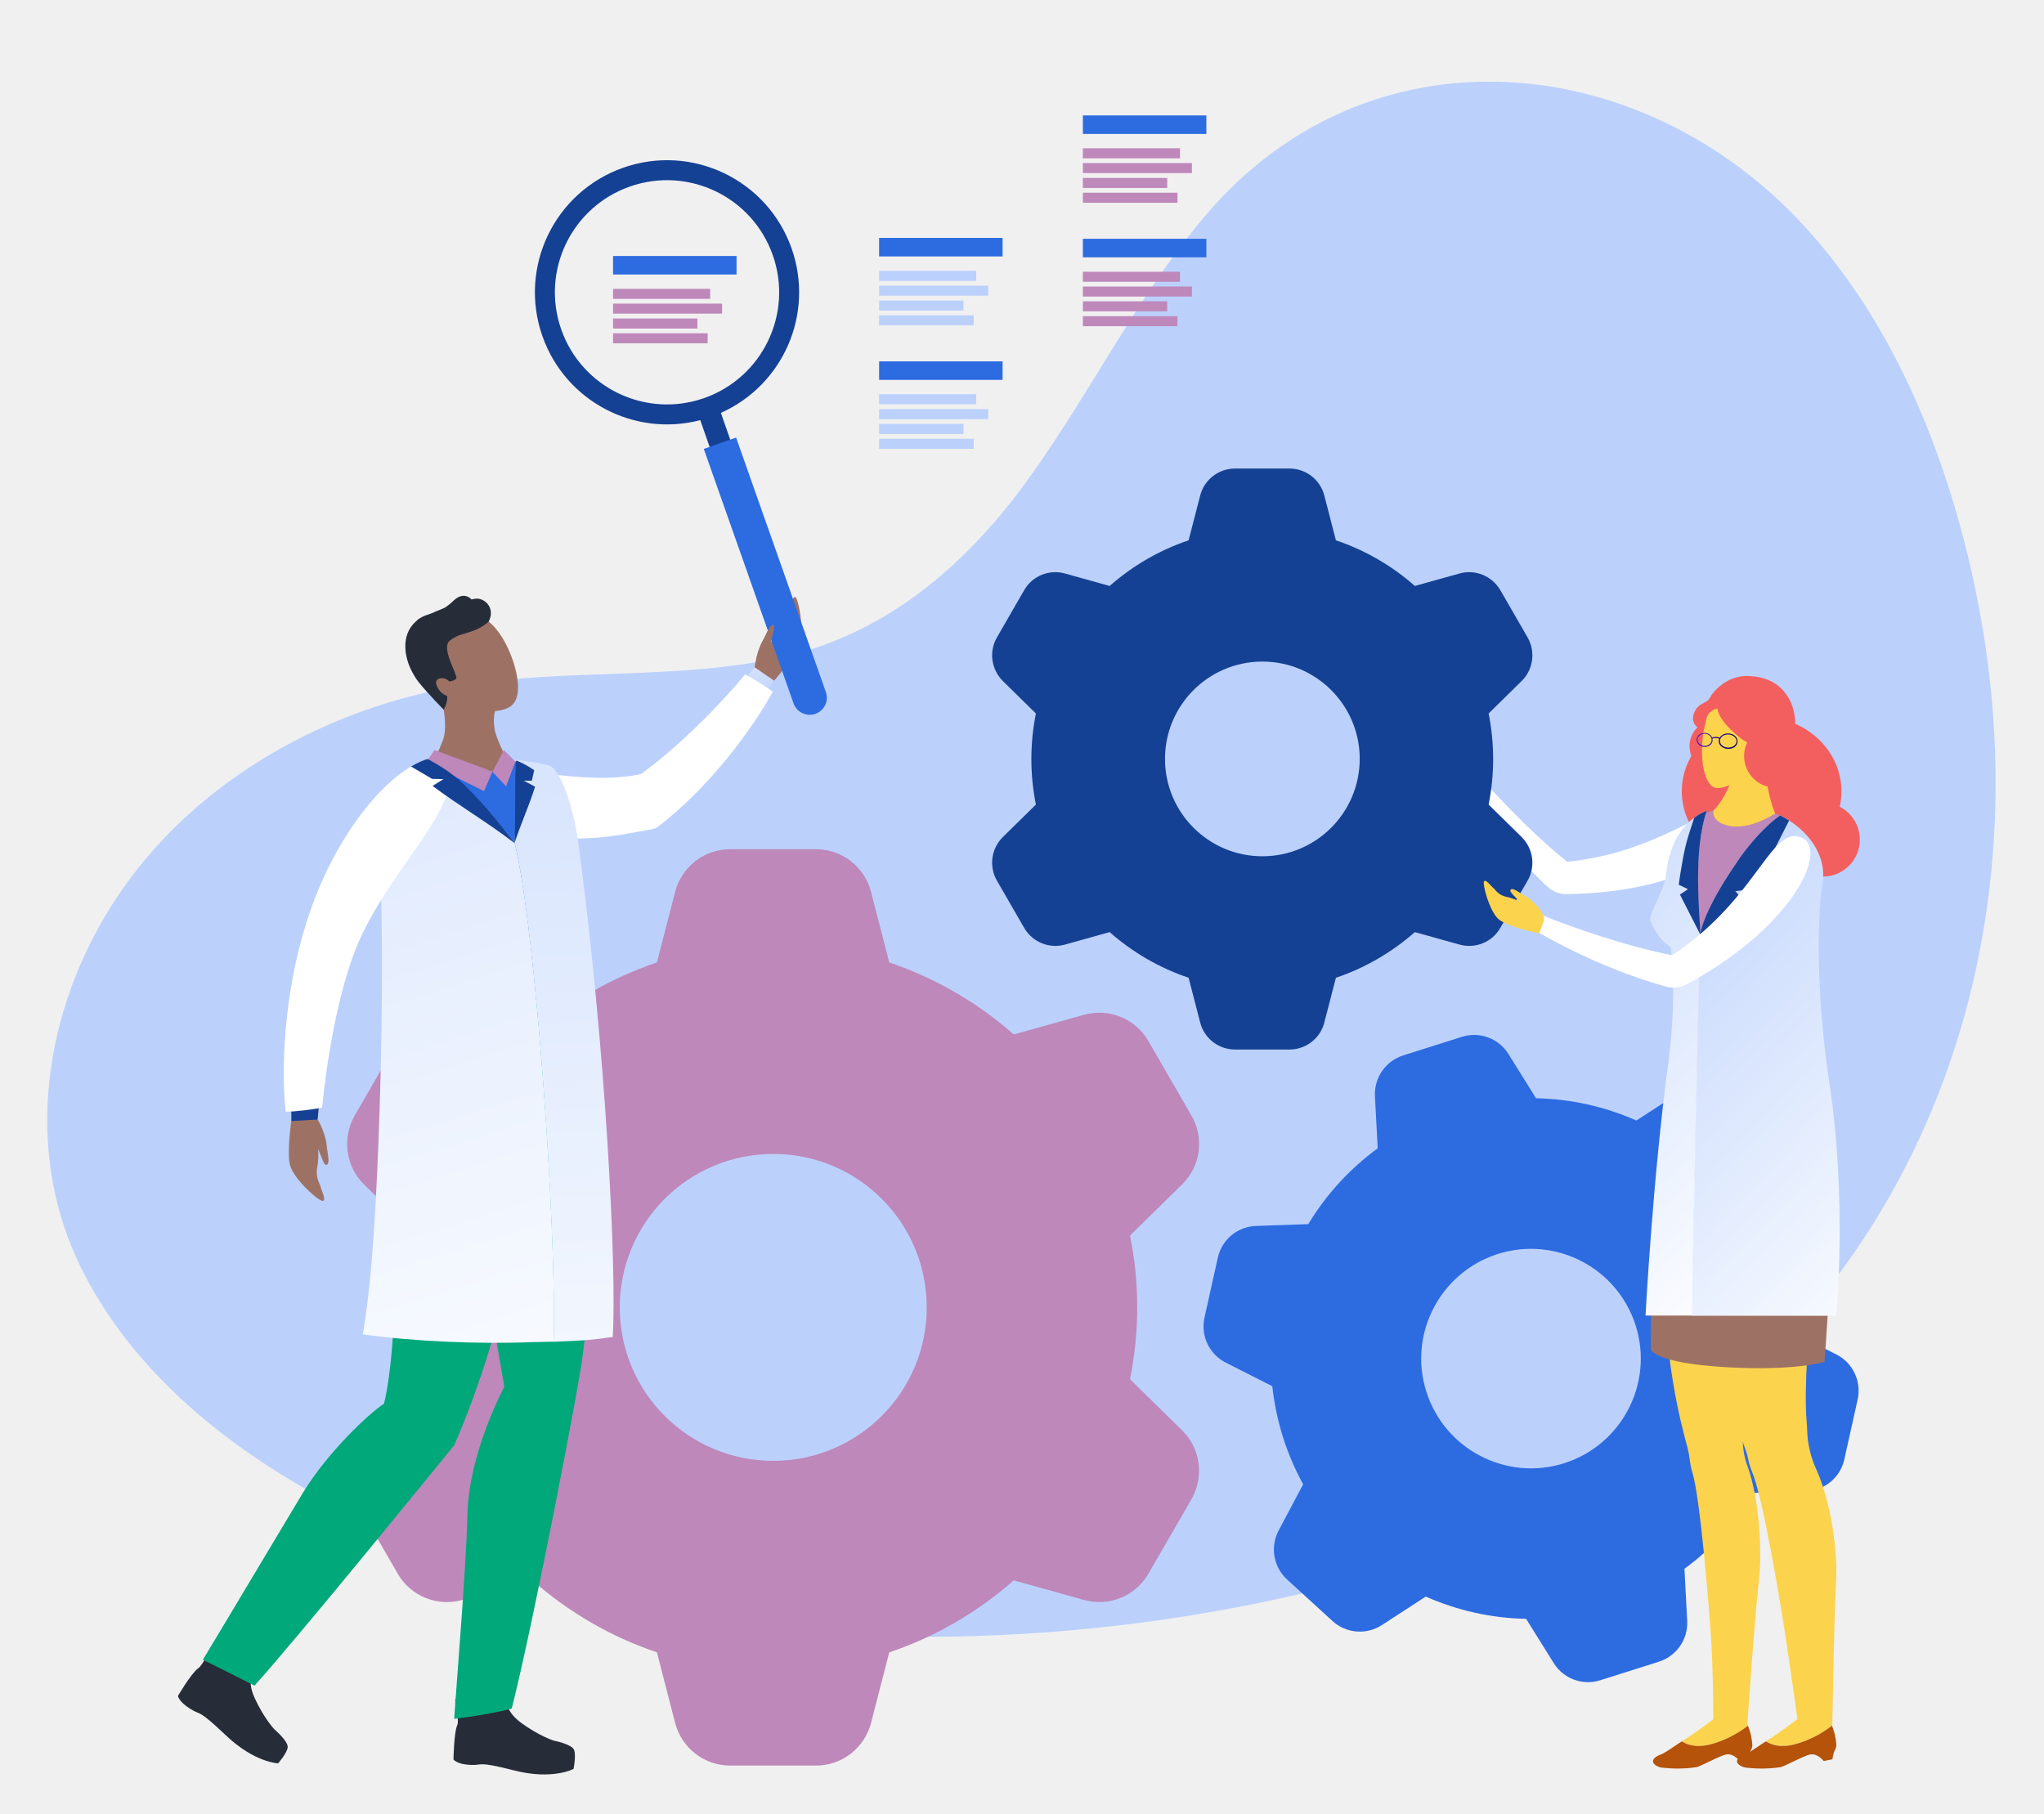
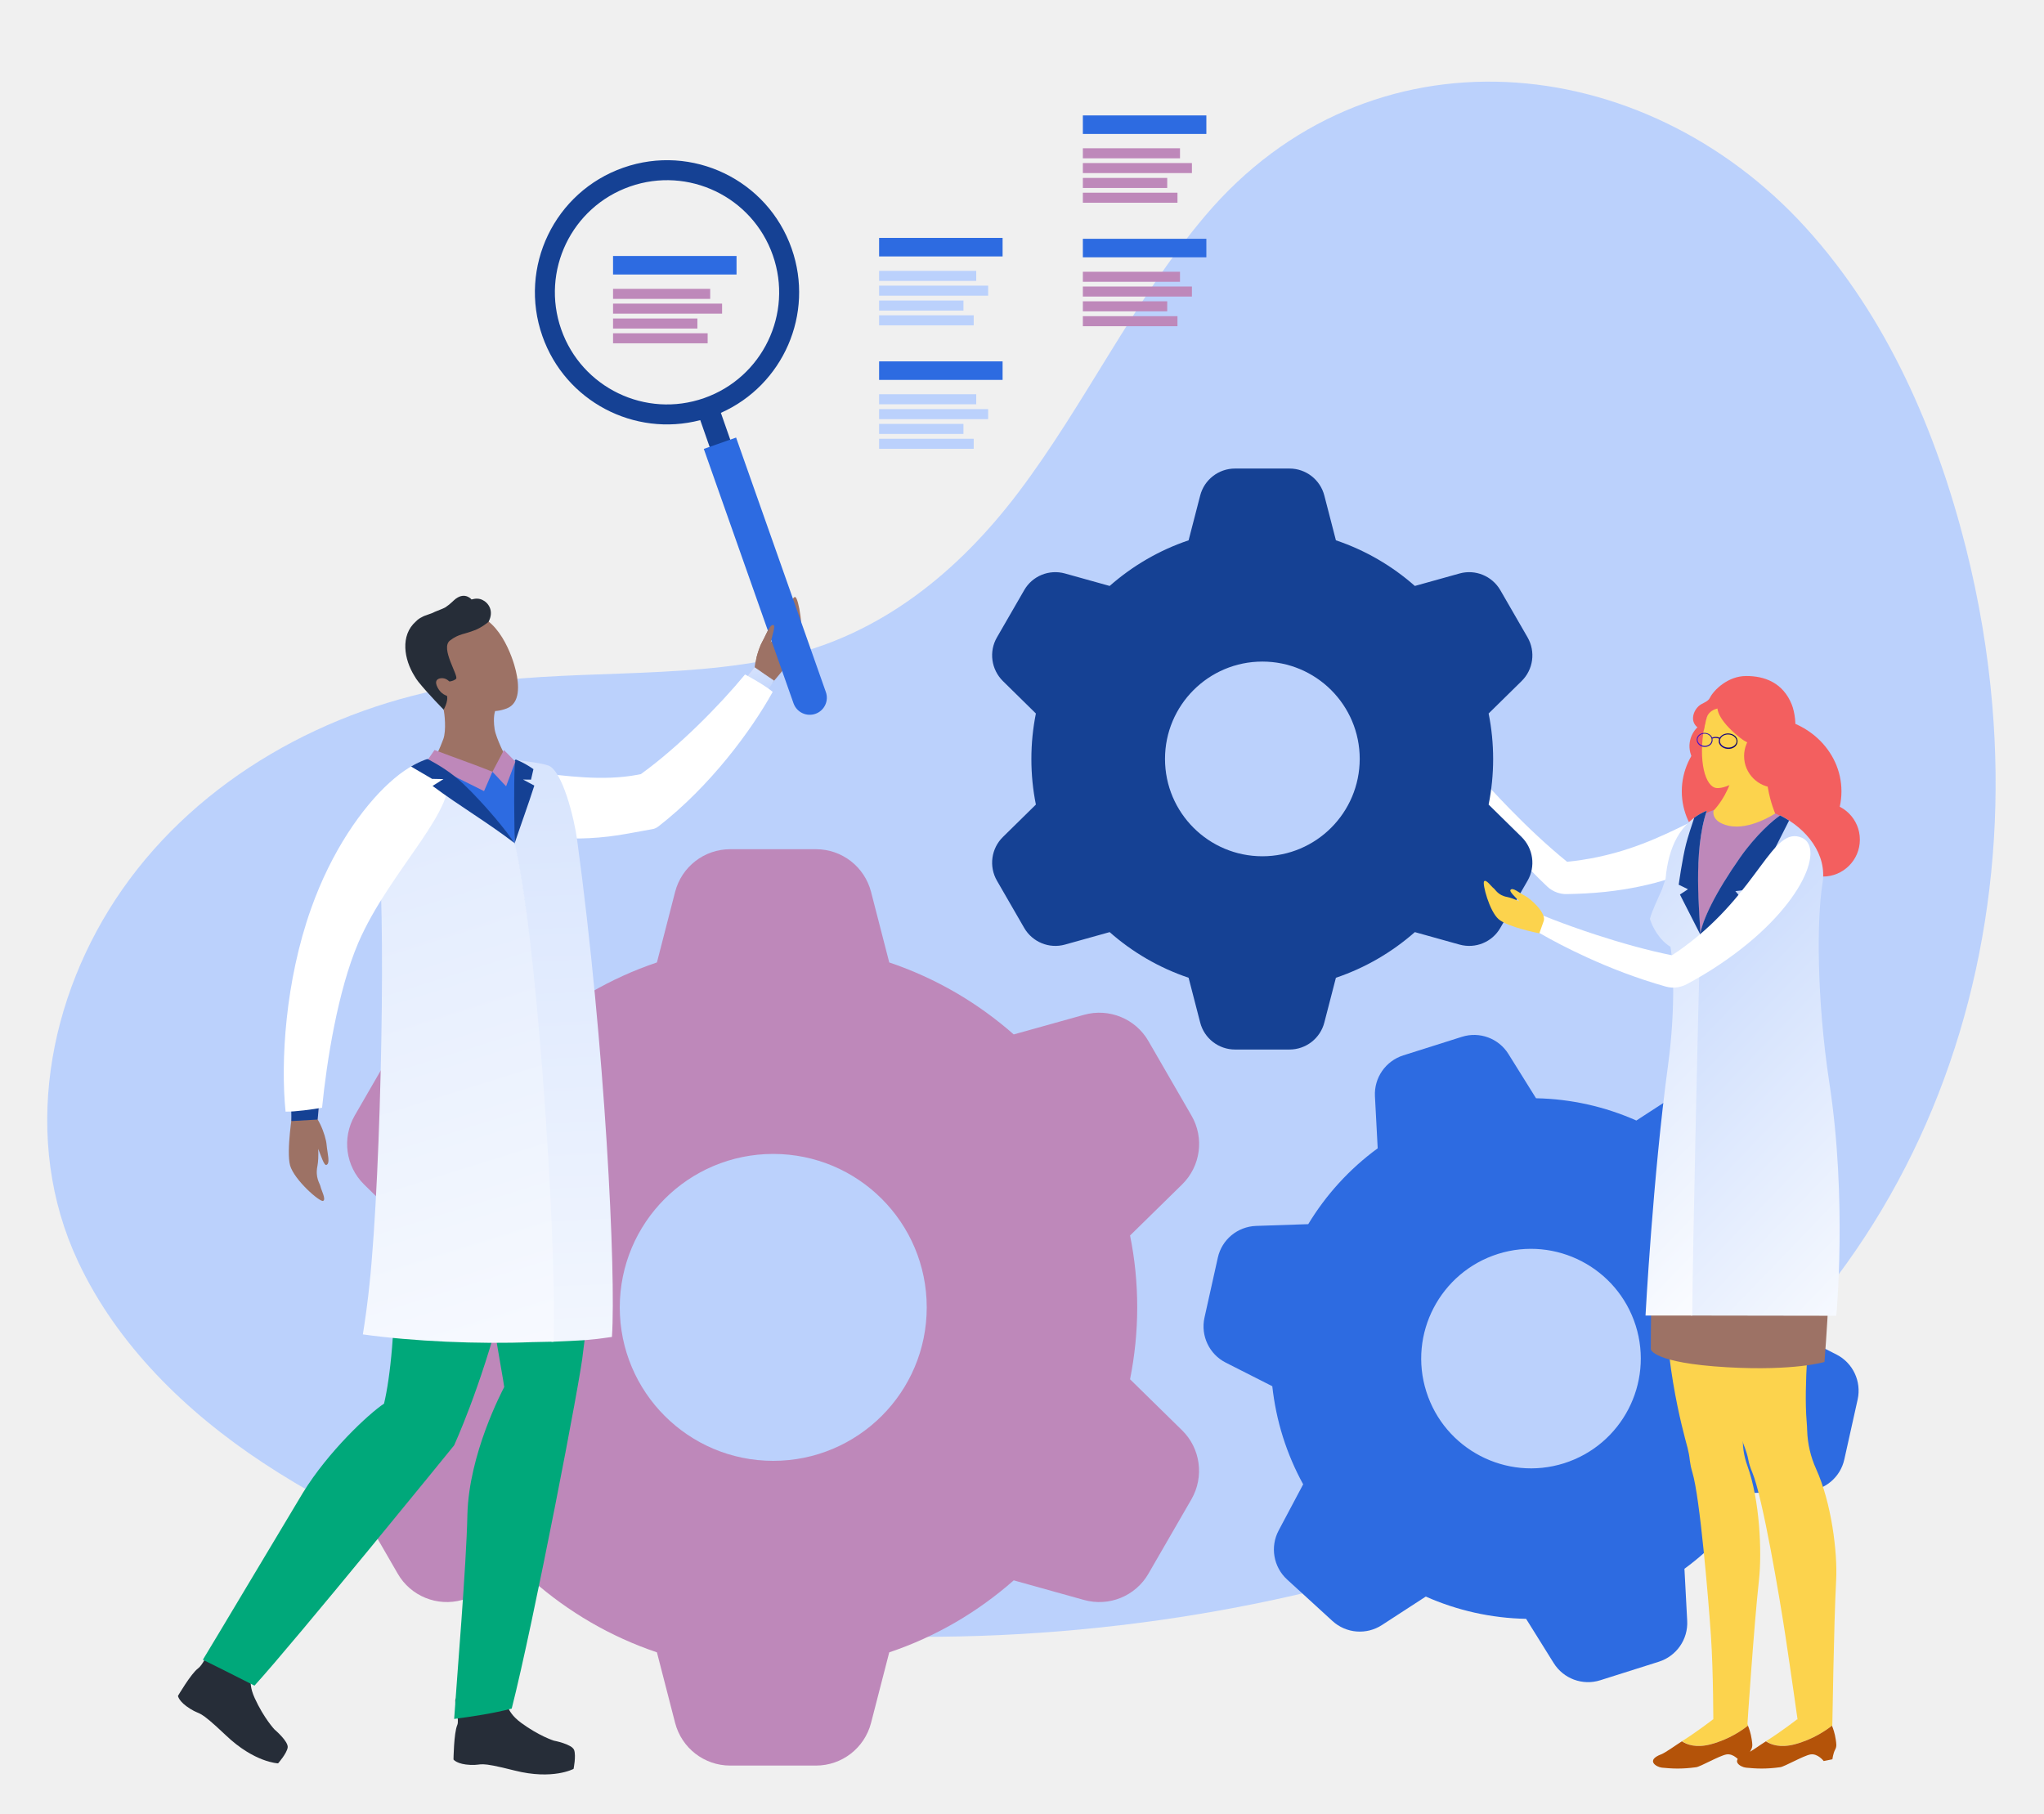
<svg xmlns="http://www.w3.org/2000/svg" version="1.1" id="Layer_1" x="0px" y="0px" viewBox="0 0 1853.8 1645.4" style="enable-background:new 0 0 1853.8 1645.4;" xml:space="preserve">
  <style type="text/css">
	.st0{fill:#BBD1FC;}
	.st1{fill:#2D6BE1;}
	.st2{fill:#BE88BA;}
	.st3{fill:#FCD34D;}
	.st4{fill:#B45309;}
	.st5{fill:#FFFFFF;}
	.st6{fill:url(#SVGID_1_);}
	.st7{fill:#F35F5F;}
	.st8{fill:#9D7265;}
- 	.st9{fill:url(#SVGID_00000013899362065168823940000015326248908080849062_);}
- 	.st10{fill:url(#SVGID_00000052088054244526997380000014438927501361199032_);}
+ 	.st9{fill:url(#SVGID_00000040551145014221536560000009250578215427461267_);}
+ 	.st10{fill:url(#SVGID_00000023273758440313411140000007851447237740891810_);}
	.st11{fill:#154194;}
- 	.st12{fill:url(#SVGID_00000025442267007410220680000004617863609356671628_);}
- 	.st13{fill:url(#SVGID_00000004535339855130435540000001173036165996430482_);}
- 	.st14{fill:url(#SVGID_00000074406352698409144780000008559915649223718548_);}
- 	.st15{fill:url(#SVGID_00000114762441968092114690000016958570823479557545_);}
+ 	.st12{fill:url(#SVGID_00000005237541332798523720000009891900631745648806_);}
+ 	.st13{fill:url(#SVGID_00000104700639793069059950000008282347802398644641_);}
+ 	.st14{fill:url(#SVGID_00000131356887632589528350000013491750252888615831_);}
+ 	.st15{fill:url(#SVGID_00000052101609924126482770000012391318560679358855_);}
	.st16{fill:#262D38;}
	.st17{fill:#00A87A;}
- 	.st18{fill:url(#SVGID_00000013151830201657512990000004312481947450999477_);}
- 	.st19{fill:url(#SVGID_00000143612458903958652920000001231469465673727421_);}
- 	.st20{fill:url(#SVGID_00000117653843009155529960000018103790677082929059_);}
- 	.st21{fill:url(#SVGID_00000083769777379282203240000011577587926972260755_);}
+ 	.st18{fill:url(#SVGID_00000142896022576247127270000006311837126661048994_);}
+ 	.st19{fill:url(#SVGID_00000060002152251783504490000005537598122869851069_);}
+ 	.st20{fill:url(#SVGID_00000168809143990903190820000000207240318689224101_);}
+ 	.st21{fill:url(#SVGID_00000056398217646304736810000009829834080283863706_);}
</style>
  <path class="st0" d="M1806.9,639.4c27.9,329.4-138.1,637.3-468.7,759.2c-330.5,121.8-796,128.4-1099.6-71.7  c-70-46.2-132.4-107-167.9-182.8c-51.5-110-27.9-239.7,40.2-337.3c70.2-100.6,186.1-165,307.5-185c96-15.8,195.5-4.6,290.6-25.7  c89.7-19.9,160-77.3,214.6-149.4c60.9-80.6,104.1-173.8,169.4-250.9c148.6-175.7,397.3-151.7,544.9,10.9  c73.5,80.9,118.2,184.2,145,289.9C1794.9,544.3,1802.9,592.1,1806.9,639.4z" />
  <path class="st1" d="M1623.3,1207.2c-1.7-15.3-4.8-30.6-9.6-45.9c-4.8-15.2-11-29.6-18.4-43.1l22.2-41.8c7.9-14.8,4.8-33.1-7.6-44.5  l-41.1-37.6c-12.4-11.4-30.9-12.9-45-3.7l-39.7,25.8c-28.4-12.6-59.3-19.6-91-20.2l-25-40.1c-8.9-14.3-26.3-20.7-42.3-15.6  l-53.1,16.8c-16,5.1-26.6,20.3-25.7,37.1l2.5,47.2c-25.6,18.7-46.9,42.2-63,68.8l-47.3,1.6c-16.8,0.6-31.1,12.4-34.7,28.8  l-12.1,54.4c-3.6,16.4,4.3,33.2,19.3,40.8l42.2,21.4c1.7,15.3,4.8,30.6,9.6,45.9c4.8,15.2,11,29.6,18.4,43.1l-22.2,41.8  c-7.9,14.8-4.8,33.1,7.6,44.5l41.1,37.6c12.4,11.4,30.9,12.9,45,3.7l39.7-25.8c28.4,12.6,59.3,19.6,91,20.2l25,40.1  c8.9,14.3,26.3,20.7,42.3,15.6l53.1-16.8c16-5.1,26.6-20.3,25.7-37.1l-2.5-47.2c25.6-18.7,46.9-42.2,63-68.8l47.3-1.6  c16.8-0.6,31.1-12.4,34.7-28.8l12.1-54.4c3.6-16.4-4.3-33.2-19.3-40.8L1623.3,1207.2z M1418.5,1327.3  c-52.4,16.5-108.3-12.6-124.9-65s12.6-108.3,65-124.9c52.4-16.5,108.3,12.6,124.9,65C1500,1254.8,1470.9,1310.7,1418.5,1327.3z" />
  <g>
    <rect x="982.1" y="104.7" class="st1" width="112" height="16.8" />
    <rect x="982.1" y="134.5" class="st2" width="88.1" height="9.1" />
    <rect x="982.1" y="147.9" class="st2" width="98.9" height="9.1" />
    <rect x="982.1" y="161.4" class="st2" width="76.5" height="9.1" />
    <rect x="982.1" y="174.8" class="st2" width="85.8" height="9.1" />
    <rect x="982.1" y="216.6" class="st1" width="112" height="16.8" />
    <rect x="982.1" y="246.5" class="st2" width="88.1" height="9.1" />
    <rect x="982.1" y="259.9" class="st2" width="98.9" height="9.1" />
    <rect x="982.1" y="273.3" class="st2" width="76.5" height="9.1" />
    <rect x="982.1" y="286.8" class="st2" width="85.8" height="9.1" />
    <rect x="556" y="232.2" class="st1" width="112" height="16.8" />
    <rect x="556" y="262" class="st2" width="88.1" height="9.1" />
    <rect x="556" y="275.4" class="st2" width="98.9" height="9.1" />
    <rect x="556" y="288.9" class="st2" width="76.5" height="9.1" />
    <rect x="556" y="302.3" class="st2" width="85.8" height="9.1" />
    <rect x="797.3" y="215.8" class="st1" width="112" height="16.8" />
    <rect x="797.3" y="245.7" class="st0" width="88.1" height="9.1" />
    <rect x="797.3" y="259.1" class="st0" width="98.9" height="9.1" />
    <rect x="797.3" y="272.6" class="st0" width="76.5" height="9.1" />
    <rect x="797.3" y="286" class="st0" width="85.8" height="9.1" />
    <rect x="797.3" y="327.8" class="st1" width="112" height="16.8" />
    <rect x="797.3" y="357.6" class="st0" width="88.1" height="9.1" />
    <rect x="797.3" y="371.1" class="st0" width="98.9" height="9.1" />
    <rect x="797.3" y="384.5" class="st0" width="76.5" height="9.1" />
    <rect x="797.3" y="398" class="st0" width="85.8" height="9.1" />
  </g>
  <g>
    <path class="st3" d="M1576.9,979.2h-52.8c-0.2,0-12.1,136.8-13.4,162c-4.6,86.7,16,157.4,19.6,171.3c0,0.1,0,0.2,0.1,0.2   c1,4,1.8,8.1,2.2,12.2c0.4,3.2,1.1,6.7,2.3,10.7c6.8,22.2,14.5,114.2,16.8,147.8c2.3,33.5,2.2,82.2,2.2,82.2h30.8   c0,0,6-90.8,10.6-132.5c2.8-25.5,0.7-72.8-10.5-103.5c-3.3-9-4.7-18.7-4-28.5c0.3-3.8,0.4-7.9,0.3-12.3   c-0.2-31.1,7.6-86.3,10.9-104.7c1.9-10.7,9.7-52.6,7-87.3c3.1-5.4,5.4-12,7-19.9C1614.6,1034.8,1587.2,991.1,1576.9,979.2z" />
    <path class="st3" d="M1665.3,1433.1c1.3-24.8-4.2-69.9-18.2-100.7c-4.9-10.8-7.7-22.6-8.1-34.9c-0.1-2.7-0.2-5.6-0.5-8.7   c-2.6-31.1,2.3-86.3,4.7-104.7c1.3-9.7,6.2-45,2.9-77.4c-0.9-8.9,0.2-18.2,3.3-27c0.3-0.9,0.6-1.9,1-2.8   c13.6-42.2-13.7-85.9-24.4-97.8h-69.3c-0.3,0-3.8,41-5.1,56c-0.8,9.5-4.6,82.5-4.3,106c1.1,86.7,29.8,157.4,34.9,171.3   c0.1,0.2,0.1,0.3,0.2,0.5c1.3,3.6,2.5,7.2,3.2,11c0.6,3.4,1.8,7.3,3.6,11.6c9.4,22.2,24.9,114.2,30,147.8   c5.1,33.5,11.9,82.2,11.9,82.2h30.7C1661.9,1565.6,1663.1,1474.8,1665.3,1433.1z" />
    <path class="st3" d="M1551.3,1582.2c17.3-4.5,29.6-13.3,34.1-17c-0.5-1.3-0.9-2.1-0.9-2.1l-30.9-3.5c0,0-14.5,11.3-28,19.7   C1530.1,1582.6,1538.4,1585.6,1551.3,1582.2z" />
    <path class="st4" d="M1588.7,1577.7c-0.8-5.5-2.4-9.9-3.4-12.4c-4.5,3.6-16.8,12.5-34.1,17c-12.9,3.3-21.2,0.3-25.8-2.8   c-5.3,3.3-14.8,10.3-18.8,11.8c-14.4,5.5-4.3,11.6,0.7,12.1c9.3,0.9,17.8,1.4,31-0.4c4-0.5,20.9-10.4,27.5-11.6c6.6-1.1,12,6,12,6   c2.5-0.5,6-1.2,7.9-1.6c0,0,0.6-5.4,2.6-9C1589.7,1584.1,1589.3,1581.7,1588.7,1577.7z" />
    <path class="st3" d="M1627.5,1582.2c17.3-4.5,29.6-13.3,34.1-17c-0.5-1.3-0.9-2.1-0.9-2.1l-30.9-3.5c0,0-14.5,11.3-28,19.7   C1606.3,1582.6,1614.6,1585.6,1627.5,1582.2z" />
    <path class="st4" d="M1664.9,1577.7c-0.8-5.5-2.4-9.9-3.4-12.4c-4.5,3.6-16.8,12.5-34.1,17c-12.9,3.3-21.2,0.3-25.8-2.8   c-5.3,3.3-14.8,10.3-18.8,11.8c-14.4,5.5-4.3,11.6,0.7,12.1c9.3,0.9,17.8,1.4,31-0.4c4-0.5,20.9-10.4,27.5-11.6c6.6-1.1,12,6,12,6   c2.5-0.5,6-1.2,7.9-1.6c0,0,0.6-5.4,2.6-9C1665.9,1584.1,1665.5,1581.7,1664.9,1577.7z" />
    <path class="st5" d="M1575.2,742.1c-18.3-23.2-56.9,25.3-140.5,37.9c-4.3,0.7-8.8,1.2-13.4,1.7c-18-14.5-36.4-32-52.2-48.2l0,0   c-22.1-22.6-39.3-42.8-43.6-49.3c-8.8-13-18.6-10.7-13.8,1.7c2.5,6.4,17.2,31.7,40.6,61.8c14.1,18.1,31.3,37.9,50.9,56.4   c2.6,2.5,5.8,4.4,9.3,5.6l0,0c2.8,0.9,5.7,1.4,8.6,1.3c11.5-0.2,23.2-0.8,34.7-2C1544.4,799.5,1589.4,760.1,1575.2,742.1z" />
-     <linearGradient id="SVGID_1_" gradientUnits="userSpaceOnUse" x1="-7147.355" y1="4982.66" x2="-6799.561" y2="5281.807" gradientTransform="matrix(-0.1845 0.9828 0.9828 0.1845 -5011.753 6593.437)">
+     <linearGradient id="SVGID_1_" gradientUnits="userSpaceOnUse" x1="-7921.149" y1="-3979.775" x2="-7573.356" y2="-4278.921" gradientTransform="matrix(-0.1845 0.9828 -0.9828 -0.1845 -4168.852 7538.938)">
      <stop offset="0" style="stop-color:#FFCDCD" />
      <stop offset="1" style="stop-color:#FF8686" />
    </linearGradient>
    <path class="st6" d="M1328.2,672.2c-3.6-5.2-6.1-12.4-9.3-10.9c-1.5,0.8,0.7,7.1,2.4,13c-2.9-3.9-5.9-7.2-8.1-8.9   c-6.7-5.2-6.2-10.9-7.2-12.9c-1-2.1-2-10.3-4.6-9.3s-8.4,26.3-4.3,36.6s26.7,28.5,26.7,28.5l8.3-7.7   C1338.4,695.9,1331.8,677.3,1328.2,672.2z" />
    <ellipse class="st7" cx="1653.3" cy="761.6" rx="33.5" ry="33.5" />
    <ellipse class="st7" cx="1597.7" cy="717.8" rx="72.4" ry="67.5" />
-     <ellipse transform="matrix(0.9008 -0.4342 0.4342 0.9008 -139.52 742.8157)" class="st7" cx="1556.1" cy="676.8" rx="23.8" ry="23.8" />
+     <ellipse transform="matrix(0.9008 -0.4342 0.4342 0.9008 -139.5365 742.7919)" class="st7" cx="1556.1" cy="676.8" rx="23.8" ry="23.8" />
    <path class="st8" d="M1638.6,955.3c0,0,13,54.6,19.4,111.1c6.2,55.1-3.3,169-3.3,169s-27.1,8.3-88.3,4.8   c-67.7-3.9-69.2-16.3-69.2-16.3c0-0.2,0-92,3.6-141c4.3-59.2,20.5-125.5,20.8-125.2c0.2,0.1,1-2.3,1.3-2.3   C1522.9,955.3,1638.6,955.3,1638.6,955.3z" />
    <path class="st2" d="M1509.2,807.7c1.1-3.2,2.1-6.4,3.2-9.6c3.2-37.9,21-68.1,70-66.7c36.1,1,74.7,32.6,68.7,69.7   c-12.6,77.6,8.4,254.1,8.4,254.1h-146.2c0,0,11.6-152,3.5-195.9c-2-1.2-4.4-3.1-6.4-5.2c-9.1-9.7-11.6-20-11.6-20   C1500.5,826.8,1505.9,815.3,1509.2,807.7z" />
    <g>
-       <linearGradient id="SVGID_00000070109961076850887830000017724109956944121748_" gradientUnits="userSpaceOnUse" x1="6228.533" y1="478.474" x2="6612.416" y2="835.115" gradientTransform="matrix(-1 0 3.300000e-02 -1 7998.489 1644.929)">
+       <linearGradient id="SVGID_00000104697017582795320980000015875208211850091439_" gradientUnits="userSpaceOnUse" x1="5834.435" y1="88.579" x2="6218.318" y2="-268.062" gradientTransform="matrix(-1 0 -3.300000e-02 1 7622.985 1078)">
        <stop offset="0" style="stop-color:#FFFFFF" />
        <stop offset="1" style="stop-color:#BBD1FC" />
      </linearGradient>
-       <path style="fill:url(#SVGID_00000070109961076850887830000017724109956944121748_);" d="M1578.3,777.8    c14.5-20.6,30.1-34.1,36.3-38.1c24.2,12,42.7,35.5,38.3,61.7c-5.2,31.5-5.4,104.9,6.3,181.3c16.2,106,6.2,210.8,6.2,210.8h-131    c0.3-58.3,5.5-284.8,7.2-341.6C1542,838.8,1553.7,812.8,1578.3,777.8z" />
-       <linearGradient id="SVGID_00000044872459364199644050000003533653143786781590_" gradientUnits="userSpaceOnUse" x1="6347.089" y1="537.836" x2="6745.64" y2="908.103" gradientTransform="matrix(-1 0 3.300000e-02 -1 7998.489 1644.929)">
+       <path style="fill:url(#SVGID_00000104697017582795320980000015875208211850091439_);" d="M1578.3,777.8    c14.5-20.6,30.1-34.1,36.3-38.1c24.2,12,42.7,35.5,38.3,61.7c-5.2,31.5-5.4,104.9,6.3,181.3c16.2,106,6.2,210.8,6.2,210.8    l-131.8-0.2c0.3-49.1,3.9-217.1,6.3-302.9c0.4-16.1,1.4-29.5,1.7-38.5C1542,838.8,1553.7,812.8,1578.3,777.8z" />
+       <linearGradient id="SVGID_00000147915081651709579390000017089186815860653478_" gradientUnits="userSpaceOnUse" x1="5952.858" y1="29.073" x2="6351.409" y2="-341.194" gradientTransform="matrix(-1 0 -3.300000e-02 1 7622.985 1078)">
        <stop offset="0" style="stop-color:#FFFFFF" />
        <stop offset="1" style="stop-color:#BBD1FC" />
      </linearGradient>
-       <path style="fill:url(#SVGID_00000044872459364199644050000003533653143786781590_);" d="M1507.3,806.8c1.1-3.2,2.2-6.5,3.3-9.7    c2.4-27.7,12.7-51.4,37.4-61.8c-13.8,40.1-5.6,102.4-6,115.4c-1.7,57.1-6.9,284.1-7.2,342.6h-42.4c0,0,6.7-125.8,20.4-226.9    c6.8-49.8,5-92.7,2.2-107.6c-2-1.2-4.5-3.1-6.6-5.2c-9.4-9.7-12-20.2-12-20.2C1498.3,826.2,1503.9,814.6,1507.3,806.8z" />
+       <path style="fill:url(#SVGID_00000147915081651709579390000017089186815860653478_);" d="M1507.3,806.8c1.1-3.2,2.2-6.5,3.3-9.7    c2.4-27.7,12.7-51.4,37.4-61.8c-13.8,40.1-5.6,102.4-6,115.4c-1.7,57.1-6.9,284.1-7.2,342.6h-42.4c0,0,6.7-125.8,20.4-226.9    c6.8-49.8,5-92.7,2.2-107.6c-2-1.2-4.5-3.1-6.6-5.2c-9.4-9.7-12-20.2-12-20.2C1498.3,826.2,1503.9,814.6,1507.3,806.8z" />
    </g>
    <g>
      <path class="st11" d="M1530.9,806.6l-8.4-4.1c0,0,3.2-23.4,6.7-37c1.7-6.5,4.7-15.9,7.4-23.8c3.4-2.5,7.2-4.6,11.4-6.4    c-12.9,37.6-6.3,94.8-5.8,112.6l-18.6-36.5L1530.9,806.6z" />
    </g>
    <path class="st11" d="M1573.9,808.3l6.5,7.8l-38.6,32.4c2-13.8,13.8-38.5,36.4-70.7c14.5-20.6,30.1-34.1,36.3-38.1   c2.8,1.4,5.5,2.9,8.1,4.6l-31.4,62L1573.9,808.3z" />
    <path class="st3" d="M1604.3,684.5c0,0-3.7,14.4-1,29.7c2.4,14,6.7,23.7,6.7,23.7s-22.9,15.4-42.3,11.1   c-16.4-3.7-13.6-13.7-13.6-13.7s9.4-9.4,14.8-24.3c5.4-14.9,6.4-27.7,6.4-27.7L1604.3,684.5z" />
    <path class="st3" d="M1593.4,619c29,4.3,38,36.8,25.2,54c-11.8,15.9-20.9,8-27.2,20.6c-4.9,9.8-24.4,22.1-34.6,21.2   c-10.2-1-16.8-24.3-11.1-55.7C1551.5,627.7,1577.4,616.6,1593.4,619z" />
    <path class="st7" d="M1625.9,641.5c-0.3-0.8-0.6-1.5-0.8-2.3c-8-20-24.8-26.1-41.5-26c-16.3,0-29.2,12.5-32.9,19.9   c-1.5,2.9-4.7,4-7.4,5.5c-6,3.2-10.3,12.3-6.2,18.5c1.8,2.8,5,4.7,8.2,5.6c0,0,1.5-8.5,2.8-12.3c2.4-6.6,9.6-7.7,9.6-7.7   s0,0-0.1-0.1c0.1,0,0.1,0,0.2,0c-0.1,0.1-0.1,0.1-0.1,0.1s-0.5,9.6,19.9,26.1c9.4,7.6,18.1,8.8,23.9,7.3c0.8,1.8-1.3,7.8-0.3,12   c0.5,2.1,1.7,10.2,1.7,10.2s9.5-7.5,12.6-10.7c0.8-0.6,1.5-1.4,2.2-2.1c2.1-2.3,3.9-5,5.5-7.4c0.6-1.2,1.1-2.4,1.6-3.6   c1.9-4.9,3-10.2,3.5-14.8c0.1-1.2,0.1-2.5,0-3.7C1628.1,651.1,1627.3,646.1,1625.9,641.5z" />
-     <linearGradient id="SVGID_00000101791913325690887120000008325145228626530973_" gradientUnits="userSpaceOnUse" x1="20607.844" y1="4024.269" x2="20289.541" y2="3460.133" gradientTransform="matrix(-0.9893 0.1457 -0.1457 -0.9893 22503.447 1573.047)">
+     <linearGradient id="SVGID_00000101792143760486573890000002732714301115525785_" gradientUnits="userSpaceOnUse" x1="20119.473" y1="-3421.602" x2="19801.17" y2="-2857.467" gradientTransform="matrix(-0.9893 0.1457 0.1457 0.9893 21932.518 1047.966)">
      <stop offset="0" style="stop-color:#FFCDCD" />
      <stop offset="1" style="stop-color:#FF8686" />
    </linearGradient>
-     <path style="fill:url(#SVGID_00000101791913325690887120000008325145228626530973_);" d="M1595.8,675c0,0,10.9-4.8,8.1,4.7   c-2.7,9.5-12.8,8.5-12.8,8.5L1595.8,675z" />
-     <linearGradient id="SVGID_00000168089756549818959880000011934530742412298376_" gradientUnits="userSpaceOnUse" x1="6422.39" y1="3714.238" x2="6458.076" y2="3714.238" gradientTransform="matrix(-0.9613 0.2755 -0.2755 -0.9613 8771.747 2468.099)">
+     <path style="fill:url(#SVGID_00000101792143760486573890000002732714301115525785_);" d="M1595.8,675c0,0,10.9-4.8,8.1,4.7   c-2.7,9.5-12.8,8.5-12.8,8.5L1595.8,675z" />
+     <linearGradient id="SVGID_00000068649893338747176660000001927355584074959802_" gradientUnits="userSpaceOnUse" x1="5869.867" y1="-3069.687" x2="5905.553" y2="-3069.687" gradientTransform="matrix(-0.9613 0.2755 0.2755 0.9613 8063.036 2000.723)">
      <stop offset="0" style="stop-color:#020057" />
      <stop offset="1" style="stop-color:#4011D2" />
    </linearGradient>
-     <path style="fill:url(#SVGID_00000168089756549818959880000011934530742412298376_);" d="M1567.5,665.3c-3.4-0.1-6.4,1.5-7.8,3.8   c-2.2-0.9-4.8-0.9-6.9-0.1c-1-2.4-3.6-4.1-6.7-4.2c-3.9-0.1-7.2,2.6-7.3,6s2.8,6.4,6.7,6.7c4,0.3,7.6-2.3,7.7-5.9   c0-0.6,0-1.1-0.2-1.6c1.9-0.8,4.2-0.8,6.2,0.1c-0.2,0.6-0.4,1.2-0.4,1.9c-0.2,3.7,3.3,6.9,7.9,7.3c4.8,0.4,8.9-2.5,9.1-6.4   C1576.2,668.7,1572.3,665.4,1567.5,665.3z M1545.6,676.5c-3.5-0.3-6.1-2.8-6-5.8c0.2-2.9,3-5.3,6.5-5.2c3.6,0.1,6.4,2.7,6.3,5.8   C1552.3,674.5,1549.2,676.8,1545.6,676.5z M1566.9,678.1c-4.1-0.3-7.2-3.1-7-6.3s3.5-5.7,7.6-5.6c4.2,0.1,7.6,3,7.5,6.3   C1574.8,675.9,1571.1,678.4,1566.9,678.1z" />
+     <path style="fill:url(#SVGID_00000068649893338747176660000001927355584074959802_);" d="M1567.5,665.3c-3.4-0.1-6.4,1.5-7.8,3.8   c-2.2-0.9-4.8-0.9-6.9-0.1c-1-2.4-3.6-4.1-6.7-4.2c-3.9-0.1-7.2,2.6-7.3,6s2.8,6.4,6.7,6.7c4,0.3,7.6-2.3,7.7-5.9   c0-0.6,0-1.1-0.2-1.6c1.9-0.8,4.2-0.8,6.2,0.1c-0.2,0.6-0.4,1.2-0.4,1.9c-0.2,3.7,3.3,6.9,7.9,7.3c4.8,0.4,8.9-2.5,9.1-6.4   C1576.2,668.7,1572.3,665.4,1567.5,665.3z M1545.6,676.5c-3.5-0.3-6.1-2.8-6-5.8c0.2-2.9,3-5.3,6.5-5.2c3.6,0.1,6.4,2.7,6.3,5.8   C1552.3,674.5,1549.2,676.8,1545.6,676.5z M1566.9,678.1c-4.1-0.3-7.2-3.1-7-6.3s3.5-5.7,7.6-5.6c4.2,0.1,7.6,3,7.5,6.3   C1574.8,675.9,1571.1,678.4,1566.9,678.1z" />
    <circle class="st7" cx="1610.5" cy="685.8" r="28.7" />
    <path class="st11" d="M1350.1,729.8c2.7-13.4,4.1-27.2,4.1-41.3s-1.4-28-4.1-41.3l29.9-29.4c10.6-10.4,12.9-26.7,5.4-39.7   l-24.7-42.8c-7.5-12.9-22.7-19.1-37-15.1l-40.5,11.3c-20.6-18.2-44.9-32.4-71.6-41.4l-10.5-40.6c-3.7-14.4-16.7-24.5-31.6-24.5   h-49.4c-14.9,0-27.9,10.1-31.6,24.5l-10.5,40.6c-26.7,9-50.9,23.2-71.6,41.4l-40.5-11.3c-14.4-4-29.6,2.2-37,15.1l-24.7,42.8   c-7.5,12.9-5.2,29.2,5.4,39.7l29.9,29.4c-2.7,13.4-4.1,27.2-4.1,41.3s1.4,28,4.1,41.3l-29.9,29.4c-10.6,10.4-12.9,26.7-5.4,39.7   l24.7,42.8c7.5,12.9,22.7,19.1,37,15.1l40.5-11.3c20.6,18.2,44.9,32.4,71.6,41.4l10.5,40.6c3.7,14.4,16.7,24.5,31.6,24.5h49.4   c14.9,0,27.9-10.1,31.6-24.5l10.5-40.6c26.7-9,50.9-23.2,71.6-41.4l40.5,11.3c14.4,4,29.6-2.2,37-15.1l24.7-42.8   c7.5-12.9,5.2-29.2-5.4-39.7L1350.1,729.8z M1144.9,776.7c-48.7,0-88.3-39.5-88.3-88.3c0-48.7,39.5-88.3,88.3-88.3   c48.7,0,88.3,39.5,88.3,88.3C1233.1,737.2,1193.6,776.7,1144.9,776.7z" />
    <path class="st5" d="M1634.4,760c-27-12.1-38.7,48.8-106.9,98.8c-3.5,2.6-7.2,5.2-11.1,7.7c-22.7-4.5-47.1-11.5-68.6-18.5l0,0   c-30.1-9.8-54.6-19.7-61.5-23.4c-13.8-7.5-21.4-0.9-11.4,7.9c5.2,4.5,29.9,20.2,64.6,36c20.8,9.5,45.3,19.1,71.3,26.4   c3.5,1,7.2,1.2,10.8,0.6l0,0c2.9-0.5,5.7-1.4,8.3-2.8c10.2-5.5,20.2-11.4,29.8-17.9C1633.8,825.2,1655.3,769.4,1634.4,760z" />
    <path class="st3" d="M1383.1,812.6c-5.6-2.9-11.2-8.1-13.2-5.3c-1,1.4,3.9,6,8.2,10.4c-4.4-2.1-8.6-3.6-11.3-4.1   c-8.3-1.5-10.5-6.8-12.4-8.1c-1.9-1.4-6.6-8.2-8.4-6.1c-1.8,2.1,4.8,27.2,13.2,34.4c8.4,7.3,36.9,12.8,36.9,12.8l3.8-10.7   C1403.2,828.9,1388.7,815.5,1383.1,812.6z" />
  </g>
  <path class="st2" d="M1024.9,1251.1c4.2-21.1,6.5-42.9,6.5-65.2c0-22.3-2.2-44.1-6.5-65.2l47.2-46.3c16.8-16.5,20.3-42.2,8.5-62.5  l-39-67.5c-11.7-20.4-35.8-30.2-58.4-23.9l-63.8,17.8c-32.6-28.7-70.8-51.1-112.9-65.3L790,809c-5.9-22.8-26.4-38.7-49.9-38.7h-77.9  c-23.5,0-44,15.9-49.9,38.7l-16.5,64c-42.1,14.2-80.3,36.6-112.9,65.3l-63.8-17.8c-22.6-6.3-46.7,3.5-58.4,23.9l-39,67.5  c-11.7,20.4-8.2,46.1,8.5,62.5l47.2,46.3c-4.2,21.1-6.5,42.9-6.5,65.2s2.2,44.1,6.5,65.2l-47.2,46.3c-16.8,16.5-20.3,42.2-8.5,62.5  l39,67.5c11.7,20.4,35.8,30.2,58.4,23.9l63.8-17.8c32.6,28.7,70.8,51.1,112.9,65.3l16.5,64c5.9,22.8,26.4,38.7,49.9,38.7h77.9  c23.5,0,44-15.9,49.9-38.7l16.5-64c42.1-14.1,80.3-36.6,112.9-65.3l63.8,17.8c22.6,6.3,46.7-3.5,58.4-23.9l39-67.5  c11.7-20.4,8.2-46.1-8.5-62.5L1024.9,1251.1z M701.3,1325.1c-76.9,0-139.2-62.3-139.2-139.2s62.3-139.2,139.2-139.2  s139.2,62.3,139.2,139.2S778.1,1325.1,701.3,1325.1z" />
  <g>
    <g>
-       <linearGradient id="SVGID_00000156582302378688811960000013394369971383273870_" gradientUnits="userSpaceOnUse" x1="-1278.577" y1="-6925.23" x2="-931.145" y2="-5556.292" gradientTransform="matrix(-5.440000e-02 0.994 -1.0051 -1.730000e-02 -6100.599 1746.643)">
+       <linearGradient id="SVGID_00000036962454908808129460000011231231316055358623_" gradientUnits="userSpaceOnUse" x1="-2029.875" y1="8206.602" x2="-1682.443" y2="6837.665" gradientTransform="matrix(-5.440000e-02 0.994 1.0051 1.730000e-02 -7429.375 2471.274)">
        <stop offset="0" style="stop-color:#FFCDCD" />
        <stop offset="1" style="stop-color:#FF8686" />
      </linearGradient>
-       <path style="fill:url(#SVGID_00000156582302378688811960000013394369971383273870_);" d="M570,752.5    c-99.2,18.7-169.3-20.3-147.8-43.7c21-26.1,93.1,8.9,156.3-3c1.2-0.2,2.4-0.4,3.7-0.7c40.9-29.3,86.4-77.6,106.9-105.9    c6.5-8.7,11-15.3,12.7-18.7c7.8-15.4,18.3-12.5,14.5,1.9c-1,3.7-4.9,13.5-11.5,27c-17.1,35.5-55.7,96.6-111.6,139.2    C593,748.5,576.2,751.3,570,752.5z" />
+       <path style="fill:url(#SVGID_00000036962454908808129460000011231231316055358623_);" d="M570,752.5    c-99.2,18.7-169.3-20.3-147.8-43.7c21-26.1,93.1,8.9,156.3-3c1.2-0.2,2.4-0.4,3.7-0.7c40.9-29.3,86.4-77.6,106.9-105.9    c6.5-8.7,11-15.3,12.7-18.7c7.8-15.4,18.3-12.5,14.5,1.9c-1,3.7-4.9,13.5-11.5,27c-17.1,35.5-55.7,96.6-111.6,139.2    C593,748.5,576.2,751.3,570,752.5z" />
      <path class="st8" d="M691.4,582c3.9-7,6.8-16.2,10.2-15c1.7,0.6-0.9,8.7-2.8,16.1c3.2-5.3,6.5-9.8,9-12.4c7.4-7.6,7-14.3,8.1-17    c1.2-2.7,2.5-12.9,5.4-12.1c2.8,0.7,8.4,30.1,3.8,43.2c-4.7,13.1-29,39.3-28.9,39.4c-3-2.5-6-4.9-9-7.4    C680.3,612.7,687.3,589,691.4,582z" />
-       <linearGradient id="SVGID_00000117658715250367662310000007843551388826791351_" gradientUnits="userSpaceOnUse" x1="5402.285" y1="-7734.292" x2="5475.722" y2="-7698.667" gradientTransform="matrix(0.5778 0.7926 -0.8242 0.6001 -8812.265 940.5948)">
+       <linearGradient id="SVGID_00000149339485828743631050000006811306308388016550_" gradientUnits="userSpaceOnUse" x1="4875.678" y1="9314.967" x2="4949.115" y2="9279.341" gradientTransform="matrix(0.5778 0.7926 0.8242 -0.6001 -9810.744 2306.538)">
        <stop offset="0" style="stop-color:#E7EEFE" />
        <stop offset="1" style="stop-color:#AAC5FA" />
      </linearGradient>
-       <path style="fill:url(#SVGID_00000117658715250367662310000007843551388826791351_);" d="M684.5,605.3c-2.5,3.1-5,6.2-7.5,9.3    c5.7,4.9,11.4,9.8,17.2,14.7c2.6-4,5.3-7.9,7.9-11.9C696.2,613.4,690.3,609.4,684.5,605.3z" />
+       <path style="fill:url(#SVGID_00000149339485828743631050000006811306308388016550_);" d="M684.5,605.3c-2.5,3.1-5,6.2-7.5,9.3    c5.7,4.9,11.4,9.8,17.2,14.7c2.6-4,5.3-7.9,7.9-11.9C696.2,613.4,690.3,609.4,684.5,605.3z" />
      <path class="st5" d="M570.2,756c-99.3,18.6-169.5-23.8-148-47.2c21-26,92.8,5.9,155.9-6c1-0.2,2-0.4,3.1-0.6    c34.1-24.6,71.3-62.2,94.5-90.4c6.5,3.4,19.5,10.9,25.1,15.8c-19.5,35.2-56.8,85.6-103.6,122c-1.7,1.3-3.6,2.2-5.6,2.5    C586.2,753.1,574.9,755.1,570.2,756z" />
      <path class="st16" d="M455.2,1541.6c6.6-0.2,1,9,17.4,21.1c16.3,12,29.7,16.2,29.7,16.2s16.4,3.1,18.4,8.5    c1.9,5.4-0.5,17.1-0.5,17.1s-18.8,10.3-53.5,1.5c-34.8-8.8-27.7-4.6-40-5.1s-15.4-4.9-15.4-4.9s0.3-24,3.4-31.2    c2.1-4.9-2.1-15.7-1.8-22.3c0.1-2.4,2.8-4.2,5.5-3.5c2.6,0.7,11.2,1.2,16.2,1.8C446.9,1541.9,446.9,1541.9,455.2,1541.6z" />
      <path class="st16" d="M226.1,1513.8c5.9,3.1-3.5,8.1,4.9,26.5s18,28.5,18,28.5s12.8,10.8,11.9,16.4c-0.9,5.5-8.7,14.3-8.7,14.3    s-21.4-0.7-47.3-25.4c-26.1-24.7-21.9-17.5-32.4-24.1c-10.5-6.5-11.1-11.7-11.1-11.7s11.9-20.3,18.2-24.9    c4.2-3.1,8.1-12.3,11.5-17.9c1.3-2,4.5-2.2,6.5-0.3c1.9,1.9,7,4.5,11.1,7.4C218.7,1510,218.7,1510,226.1,1513.8z" />
      <path class="st17" d="M411.9,1559.2c2.4-36.6,11.1-139.1,12-185.2c1.4-55.5,31.4-111.8,33.4-115.9c-1.1-9.2-16.5-90.5-23.2-149.7    c-6.4-64.1-16-204-16.4-203.9c31.7-0.8,63.4-1.7,95.2-2.5c0.3-0.2,30.9,142.3,23,243.3c-2,27.1-3.4,54.3-7.1,81.3    c-1.4,19.9-45.2,246.8-64.7,323.2C448.4,1554,428,1557.1,411.9,1559.2z" />
      <path class="st17" d="M184,1505.5c9.8-16,66-110.3,90.7-151.4c23-37.5,59.8-71.8,73.6-80.9c5.6-23.3,10.8-71.1,8.9-123.5    c-1.2-37.2,2.8-99.5,7.2-136.4c4.3-34.1,16.4-89.5,33-104c33.6,1.8,67.2,3.7,100.8,5.5c0.4,0-0.2,31.2-2.4,50.6    c-0.6,5.9-2.9,27.3-2.9,27.3c-0.5,3.3-1.2,6.7-2,10.2c-5.7,29.1-18.4,114.7-35.5,180.4c-19.8,76.7-43.6,127.7-43.5,127.7    c-1.5,1.9-143.9,177.2-181.1,218C215.3,1521.1,199.7,1513.3,184,1505.5z" />
      <g>
-         <linearGradient id="SVGID_00000026870614739656012320000016358979451218304401_" gradientUnits="userSpaceOnUse" x1="2978.888" y1="309.085" x2="3241.917" y2="939.886" gradientTransform="matrix(1.164 -0.1228 0.1249 -1.0142 -3245.896 1772.327)">
+         <linearGradient id="SVGID_00000159445111464466903150000006106758824653043872_" gradientUnits="userSpaceOnUse" x1="2894.448" y1="280.119" x2="3157.477" y2="-350.683" gradientTransform="matrix(1.164 -0.1228 -0.1249 1.0142 -3073.981 1164.397)">
          <stop offset="0" style="stop-color:#FFCDCD" />
          <stop offset="1" style="stop-color:#FF8686" />
        </linearGradient>
-         <path style="fill:url(#SVGID_00000026870614739656012320000016358979451218304401_);" d="M390.1,689.1     c-24.9,7.3-48.3,27.6-49.6,50.6c-0.4,3-0.6,6.2-0.7,9.6c0,13.6,3.3,30.6,11.2,52.7c23.2,65.1,30,107.9,30,107.9     c38.7-3,77.4-6,116.1-9.1c0,0-0.3-9.6,0.4-13.7c4.2-26.8,6.6-54.3,9.8-81.5c3.6-30,3.3-63.3-11.9-88.9     c-18.6-31.3-57.6-38.9-92.4-31C394.7,687,390.1,689.1,390.1,689.1z" />
+         <path style="fill:url(#SVGID_00000159445111464466903150000006106758824653043872_);" d="M390.1,689.1     c-24.9,7.3-48.3,27.6-49.6,50.6c-0.4,3-0.6,6.2-0.7,9.6c0,13.6,3.3,30.6,11.2,52.7c23.2,65.1,30,107.9,30,107.9     c38.7-3,77.4-6,116.1-9.1c0,0-0.3-9.6,0.4-13.7c4.2-26.8,6.6-54.3,9.8-81.5c3.6-30,3.3-63.3-11.9-88.9     c-18.6-31.3-57.6-38.9-92.4-31C394.7,687,390.1,689.1,390.1,689.1z" />
      </g>
      <g>
        <path class="st1" d="M390.1,689.1c-24.9,7.3-48.3,27.6-49.6,50.6c-0.4,3-0.6,6.2-0.7,9.6c0,13.6,3.3,30.6,11.2,52.7     c23.2,65.1,30,107.9,30,107.9c38.7-3,77.4-6,116.1-9.1c0,0-0.3-9.6,0.4-13.7c4.2-26.8,6.6-54.3,9.8-81.5     c3.6-30,3.3-63.3-11.9-88.9c-18.6-31.3-57.6-38.9-92.4-31C394.7,687,390.1,689.1,390.1,689.1z" />
      </g>
-       <linearGradient id="SVGID_00000148656966414889580010000016252563579887620255_" gradientUnits="userSpaceOnUse" x1="-3414.968" y1="144.877" x2="-3361.692" y2="1574.435" gradientTransform="matrix(-0.9999 2.300000e-03 2.300000e-03 -0.9484 -2884.398 1620.685)">
+       <linearGradient id="SVGID_00000037661779070628944800000004468094709900806792_" gradientUnits="userSpaceOnUse" x1="-3825.324" y1="393.14" x2="-3772.052" y2="-1036.301" gradientTransform="matrix(-0.9999 2.300000e-03 -2.300000e-03 0.9484 -3293.834 1111.295)">
        <stop offset="0" style="stop-color:#FFFFFF" />
        <stop offset="1" style="stop-color:#BBD1FC" />
      </linearGradient>
-       <path style="fill:url(#SVGID_00000148656966414889580010000016252563579887620255_);" d="M502,1217.1    c3.1-97.5-16.2-376.2-35.3-452.7c0.6-9.5,2.1-41.7,0.7-73.5c0-0.5,0.1-0.8,0.2-1.1c0.1-0.2,0.2-0.3,0.3-0.4    c0.2-0.1,0.4-0.2,0.6-0.2c0.1,0,0.6,0.1,0.4,0.1c-1,0.1,22.4,2.5,29.2,5.1c12.8,4.9,23.4,48,26,67.2    c25.5,187.8,35.4,393.1,31.6,451.1C531.6,1216.2,527.4,1215.9,502,1217.1z" />
-       <linearGradient id="SVGID_00000123408761355773859670000008074488752514430860_" gradientUnits="userSpaceOnUse" x1="-3422.417" y1="226.615" x2="-2911.462" y2="1792.259" gradientTransform="matrix(-0.9999 2.300000e-03 2.300000e-03 -0.9484 -2884.398 1620.685)">
+       <path style="fill:url(#SVGID_00000037661779070628944800000004468094709900806792_);" d="M500.1,1217.1    c3.1-97.5-14.3-373.7-33.4-450.2c0.6-9.5,1.4-44.2,0-76c0-0.5,0.1-0.8,0.2-1.1c0.1-0.2,0.2-0.3,0.3-0.4c0.2-0.1,0.4-0.2,0.6-0.2    c0.1,0,0.6,0.1,0.4,0.1c-1,0.1,22.4,2.5,29.2,5.1c12.8,4.9,23.4,48,26,67.2c25.5,187.8,35.4,393.1,31.6,451.1    C530.9,1216.2,525.5,1215.9,500.1,1217.1z" />
+       <linearGradient id="SVGID_00000168100262512987592530000005550284392082397329_" gradientUnits="userSpaceOnUse" x1="-3833.167" y1="311.473" x2="-3322.213" y2="-1254.171" gradientTransform="matrix(-0.9999 2.300000e-03 -2.300000e-03 0.9484 -3293.834 1111.295)">
        <stop offset="0" style="stop-color:#FFFFFF" />
        <stop offset="1" style="stop-color:#BBD1FC" />
      </linearGradient>
-       <path style="fill:url(#SVGID_00000123408761355773859670000008074488752514430860_);" d="M329.1,1210.4c2.5-15.6,4.5-30.9,6-45.4    c11-103.9,15.3-353.2,7.1-401.4c-0.8-3.4-1.8-8-2.2-11c-0.2-1.3-7.3-38.5,47.2-64c0.1-0.1,0.2-0.1,0.4-0.1c0.2,0,0.4,0,0.5,0.1    c9.8,5,20.3,12.5,31.1,22.4c20.6,18.8,41.5,45.7,47.6,53.8c19.1,76.5,38.4,354.7,35.3,452.2c-2.3,0.1-17,0.3-19.3,0.4    C433.9,1219.4,374.2,1216.7,329.1,1210.4z" />
-       <path class="st11" d="M467.7,690.6c0.1-0.2,0.2-0.3,0.3-0.4c0.2-0.1,0.4-0.2,0.6-0.2c0.1,0,0.3,0,0.4,0.1    c5.7,2.4,10.8,5.2,15.5,8.6c-0.7,3.2-1.5,6.3-2.2,9.5c-2.4,0-4.9-0.1-7.3-0.1c3.4,1.8,6.8,3.6,10.3,5.5    c-6,18.7-12.4,32.4-18.6,50.9c0.5-10,0.6-38.9,0.7-72.7C467.5,691.2,467.5,690.9,467.7,690.6z" />
+       <path style="fill:url(#SVGID_00000168100262512987592530000005550284392082397329_);" d="M329.1,1210.4c2.5-15.6,4.5-30.9,6-45.4    c11-103.9,15.3-353.2,7.1-401.4c-0.8-3.4-1.8-8-2.2-11c-0.2-1.3-7.3-38.5,47.2-64c0.1-0.1,0.2-0.1,0.4-0.1c0.2,0,0.4,0,0.5,0.1    c9.8,5,20.3,12.5,31.1,22.4c20.6,18.8,41.5,45.7,47.6,53.8c19.1,76.5,38.4,354.7,35.3,452.2c-2.3,0.1-17,0.3-19.3,0.4    C433.9,1219.4,374.2,1216.7,329.1,1210.4z" />
+       <path class="st11" d="M467,689.6c0.1-0.2,0.2-0.3,0.3-0.4c0.2-0.1,0.4-0.2,0.6-0.2c0.1,0,0.3,0,0.4,0.1c5.7,2.4,10.8,5.2,15.5,8.6    c-0.7,3.2-1.5,6.3-2.2,9.5c-2.4,0-4.9-0.1-7.3-0.1c3.4,1.8,6.8,3.6,10.3,5.5c-6,18.7-11.6,33.7-17.8,52.2    c-0.5-34.9-0.7-39.8-0.1-74C466.8,690.2,466.8,689.9,467,689.6z" />
      <path class="st8" d="M402.1,670.3c2.8-7.9,1.1-23.3,0.2-26.7c-2-8.3-6.5-25-7.7-24.6c0,0,21.3-6.2,35.6,6c0.9,0.8,1.7,1.5,2.6,2.3    c0.8,0.8,1.6,1.5,2.4,2.2c5.7,5.3,13.9,15.4,13.9,15.4s-2.2,5.1-0.5,16.5c1.4,8.9,10.9,26.8,10.8,26.8c0,0-0.1,7-7.4,9.9    c-2.2,1.3-5.3,2.2-9.4,2.5c-0.1,0-0.2,0-0.3,0.1c-18.5,3.3-39-6-42.1-7.5s-6.5-3.5-6.5-3.5C393.7,689.6,399.3,678.2,402.1,670.3z" />
      <path class="st8" d="M413,633.1c8.9-1,22.5,18.7,46.6,9.5c12.3-4.7,11.3-21.2,8.3-33.9c-2.8-12.3-15.8-51.4-43.5-52.2    c-29.5-0.8-49.4,15.9-50.2,37.7C373.4,616,390.7,635.7,413,633.1z" />
-       <linearGradient id="SVGID_00000170239620520966464650000016062518820813916038_" gradientUnits="userSpaceOnUse" x1="-4161.407" y1="4292.536" x2="-3922.238" y2="5234.9" gradientTransform="matrix(-0.9114 -0.4114 0.4114 -0.9114 -5292.773 3400.466)">
+       <linearGradient id="SVGID_00000065754777547980851780000002392622350243774341_" gradientUnits="userSpaceOnUse" x1="-4333.446" y1="-3762.667" x2="-4094.276" y2="-4705.032" gradientTransform="matrix(-0.9114 -0.4114 -0.4114 0.9114 -5231.542 2846.774)">
        <stop offset="0" style="stop-color:#FFCDCD" />
        <stop offset="1" style="stop-color:#FF8686" />
      </linearGradient>
-       <path style="fill:url(#SVGID_00000170239620520966464650000016062518820813916038_);" d="M287.5,1046c-0.5-3.8-0.5-11.8,0.2-22.8    c1.7-39.3,14.3-117.9,34.2-169.3c24.5-66.2,96.8-121.1,83.1-154.3c-11.6-32.5-84.8,20.6-121.7,124.6    c-27.3,76.5-23.1,158.5-16.4,200.9c2.3,14.8,4.7,25,6,28.6C278.1,1067.3,289.7,1063.1,287.5,1046z" />
+       <path style="fill:url(#SVGID_00000065754777547980851780000002392622350243774341_);" d="M287.5,1046c-0.5-3.8-0.5-11.8,0.2-22.8    c1.7-39.3,14.3-117.9,34.2-169.3c24.5-66.2,96.8-121.1,83.1-154.3c-11.6-32.5-84.8,20.6-121.7,124.6    c-27.3,76.5-23.1,158.5-16.4,200.9c2.3,14.8,4.7,25,6,28.6C278.1,1067.3,289.7,1063.1,287.5,1046z" />
      <path class="st8" d="M296.2,1038.3c0.7,8,3.6,17.3-0.3,18.4c-1.9,0.6-4.5-7.5-7.3-14.6c0.3,6.3,0,11.9-0.7,15.5    c-2.2,10.7,2.2,15.8,2.8,18.7c0.5,2.9,5.4,11.9,2.3,13s-26-18.9-29.9-32.1c-3.6-13.3,2.4-49.1,2.3-49.2c4.3,0,8.6,0,13,0.1    C287.3,1006.9,295.6,1030.2,296.2,1038.3z" />
      <path class="st11" d="M288.1,1015.5c0.4-4.1,0.7-8.1,1.1-12.2c-8.4-0.2-16.8-0.5-25.1-0.7c0.1,4.8,0.1,9.6,0.2,14.3    C272.1,1016.4,280.1,1016,288.1,1015.5z" />
      <path class="st5" d="M292.1,1004.8c-8.1,1.4-24.8,3.8-33.1,3.5c-4.6-45.2-0.3-118.4,23.2-184.3c36.9-104,111.3-158,122.9-125.6    c13.8,33.2-51.3,89.8-80.2,156.9C306.4,898.7,296.3,962.6,292.1,1004.8z" />
      <path class="st2" d="M457,680.3c-3.4,6.9-6.9,12.9-10.4,19.8c4.1,4.1,8.3,9,12.4,13.1c2.8-7.4,5.6-14.9,8.4-22.4    C463.9,687.3,460.5,683.8,457,680.3z" />
      <path class="st2" d="M394.1,680.3c17.5,6.7,35,12.7,52.5,19.7c-2.5,5.6-5,12-7.6,17.6c-17.6-8.9-35.2-17.5-52.9-25.9    C388.8,687.9,391.5,684.2,394.1,680.3z" />
-       <path class="st11" d="M402.2,706.7c-3.4-0.1-6.8-0.1-10.3-0.2c-6.4-3.7-12.7-7.5-19.1-11.2c4.2-2.5,8.6-4.6,12.9-6.2    c0.6-0.2,1.2-0.4,1.9-0.6c0.2,0,0.4,0,0.5,0.1c9.8,5.3,21.3,12.1,32.2,22.5c19.9,19,40.3,45.1,46.4,53.7    c-24.8-19-49.5-33.4-74.4-51.9C395.6,710.9,398.9,708.8,402.2,706.7z" />
+       <path class="st11" d="M402.2,706.7c-3.4-0.1-6.8-0.1-10.3-0.2c-6.4-3.7-12.7-7.5-19.1-11.2c4.2-2.5,8.6-4.6,12.9-6.2    c0.6-0.2,1.2-0.4,1.9-0.6c0.2,0,0.4,0,0.5,0.1c9.8,5.3,21.3,12.1,32.2,22.5c19.9,19,40.4,44.2,46.4,53.7    c-24.8-19-49.5-33.4-74.4-51.9C395.6,710.9,398.9,708.8,402.2,706.7z" />
      <path class="st16" d="M382.4,559.9c1.8-1.1,3.9-1.8,6-2.5s4.1-1.4,5.9-2.4c2.3-0.9,4.4-1.8,6.2-2.5c1.7-0.7,3-1.3,3.6-1.7    c4.7-3.1,7.4-6.4,9.4-7.8c8.6-6.2,14.2,0.8,14.2,0.8s4.9-1.9,9.5,0.2c5.8,2.6,11.1,10.1,5.9,20c0,0.1-6.5,5.5-12.7,7.7h-0.1    c-8.5,3.6-14.1,3-22.2,9.3c-9.1,7,8.3,32.3,5.5,34.8c-2.7,2.4-7.6,2.7-10.2,2.6c-2.6-0.2-5.6,6.4,0,10s-1,15.3-1,15.3    s-14-14.1-22.9-25.2c-1.5-1.9-2.7-3.7-3.7-5.5c-9.2-14.7-13.1-36.6,1.4-49.3C378.7,562.1,380.5,560.8,382.4,559.9z" />
      <path class="st8" d="M408.6,619.7c-1.9-3.2-5.6-5.1-9.3-4.4c-3.1,0.6-5.4,2.6-2.4,8.4c6,11.5,18.6,7.7,18.6,7.7    C413.2,627.5,410.9,623.6,408.6,619.7z" />
      <g>
-         <path class="st11" d="M565.3,152.1c-62.4,21.9-95.3,90.2-73.4,152.7c20.8,59.3,83.5,91.9,143.2,76.3l21.2,60.6l18.7-6.6     l-21.2-60.6c56.4-25.1,85-89.7,64.2-149C696.1,163,627.7,130.2,565.3,152.1z M700.9,231.5c18.6,53-9.3,111-62.3,129.6     s-111-9.3-129.6-62.3c-18.6-53,9.3-111,62.3-129.6S682.3,178.5,700.9,231.5z" />
+         <path class="st11" d="M565.3,152.1c-62.4,21.9-95.3,90.2-73.4,152.7c20.8,59.3,83.5,91.9,143.2,76.3l21.2,60.6l18.7-6.6     l-21.2-60.6c56.4-25.1,85-89.7,64.2-149C696.1,163,627.7,130.2,565.3,152.1z M700.9,231.5c18.6,53-9.3,111-62.3,129.6     s-111-9.3-129.6-62.3s9.3-111,62.3-129.6S682.3,178.5,700.9,231.5z" />
        <path class="st1" d="M739.5,647.5c-8.1,2.8-16.9-1.4-19.8-9.5l-81.4-230.8l29.3-10.3L749,627.7     C751.9,635.8,747.6,644.7,739.5,647.5z" />
      </g>
      <path class="st8" d="M701.6,567c-3.4-1.2-6.3,8.1-10.2,15c-1.7,3-4,9.1-5.5,15.4l12.9-14.3C700.7,575.7,703.3,567.6,701.6,567z" />
    </g>
  </g>
</svg>
